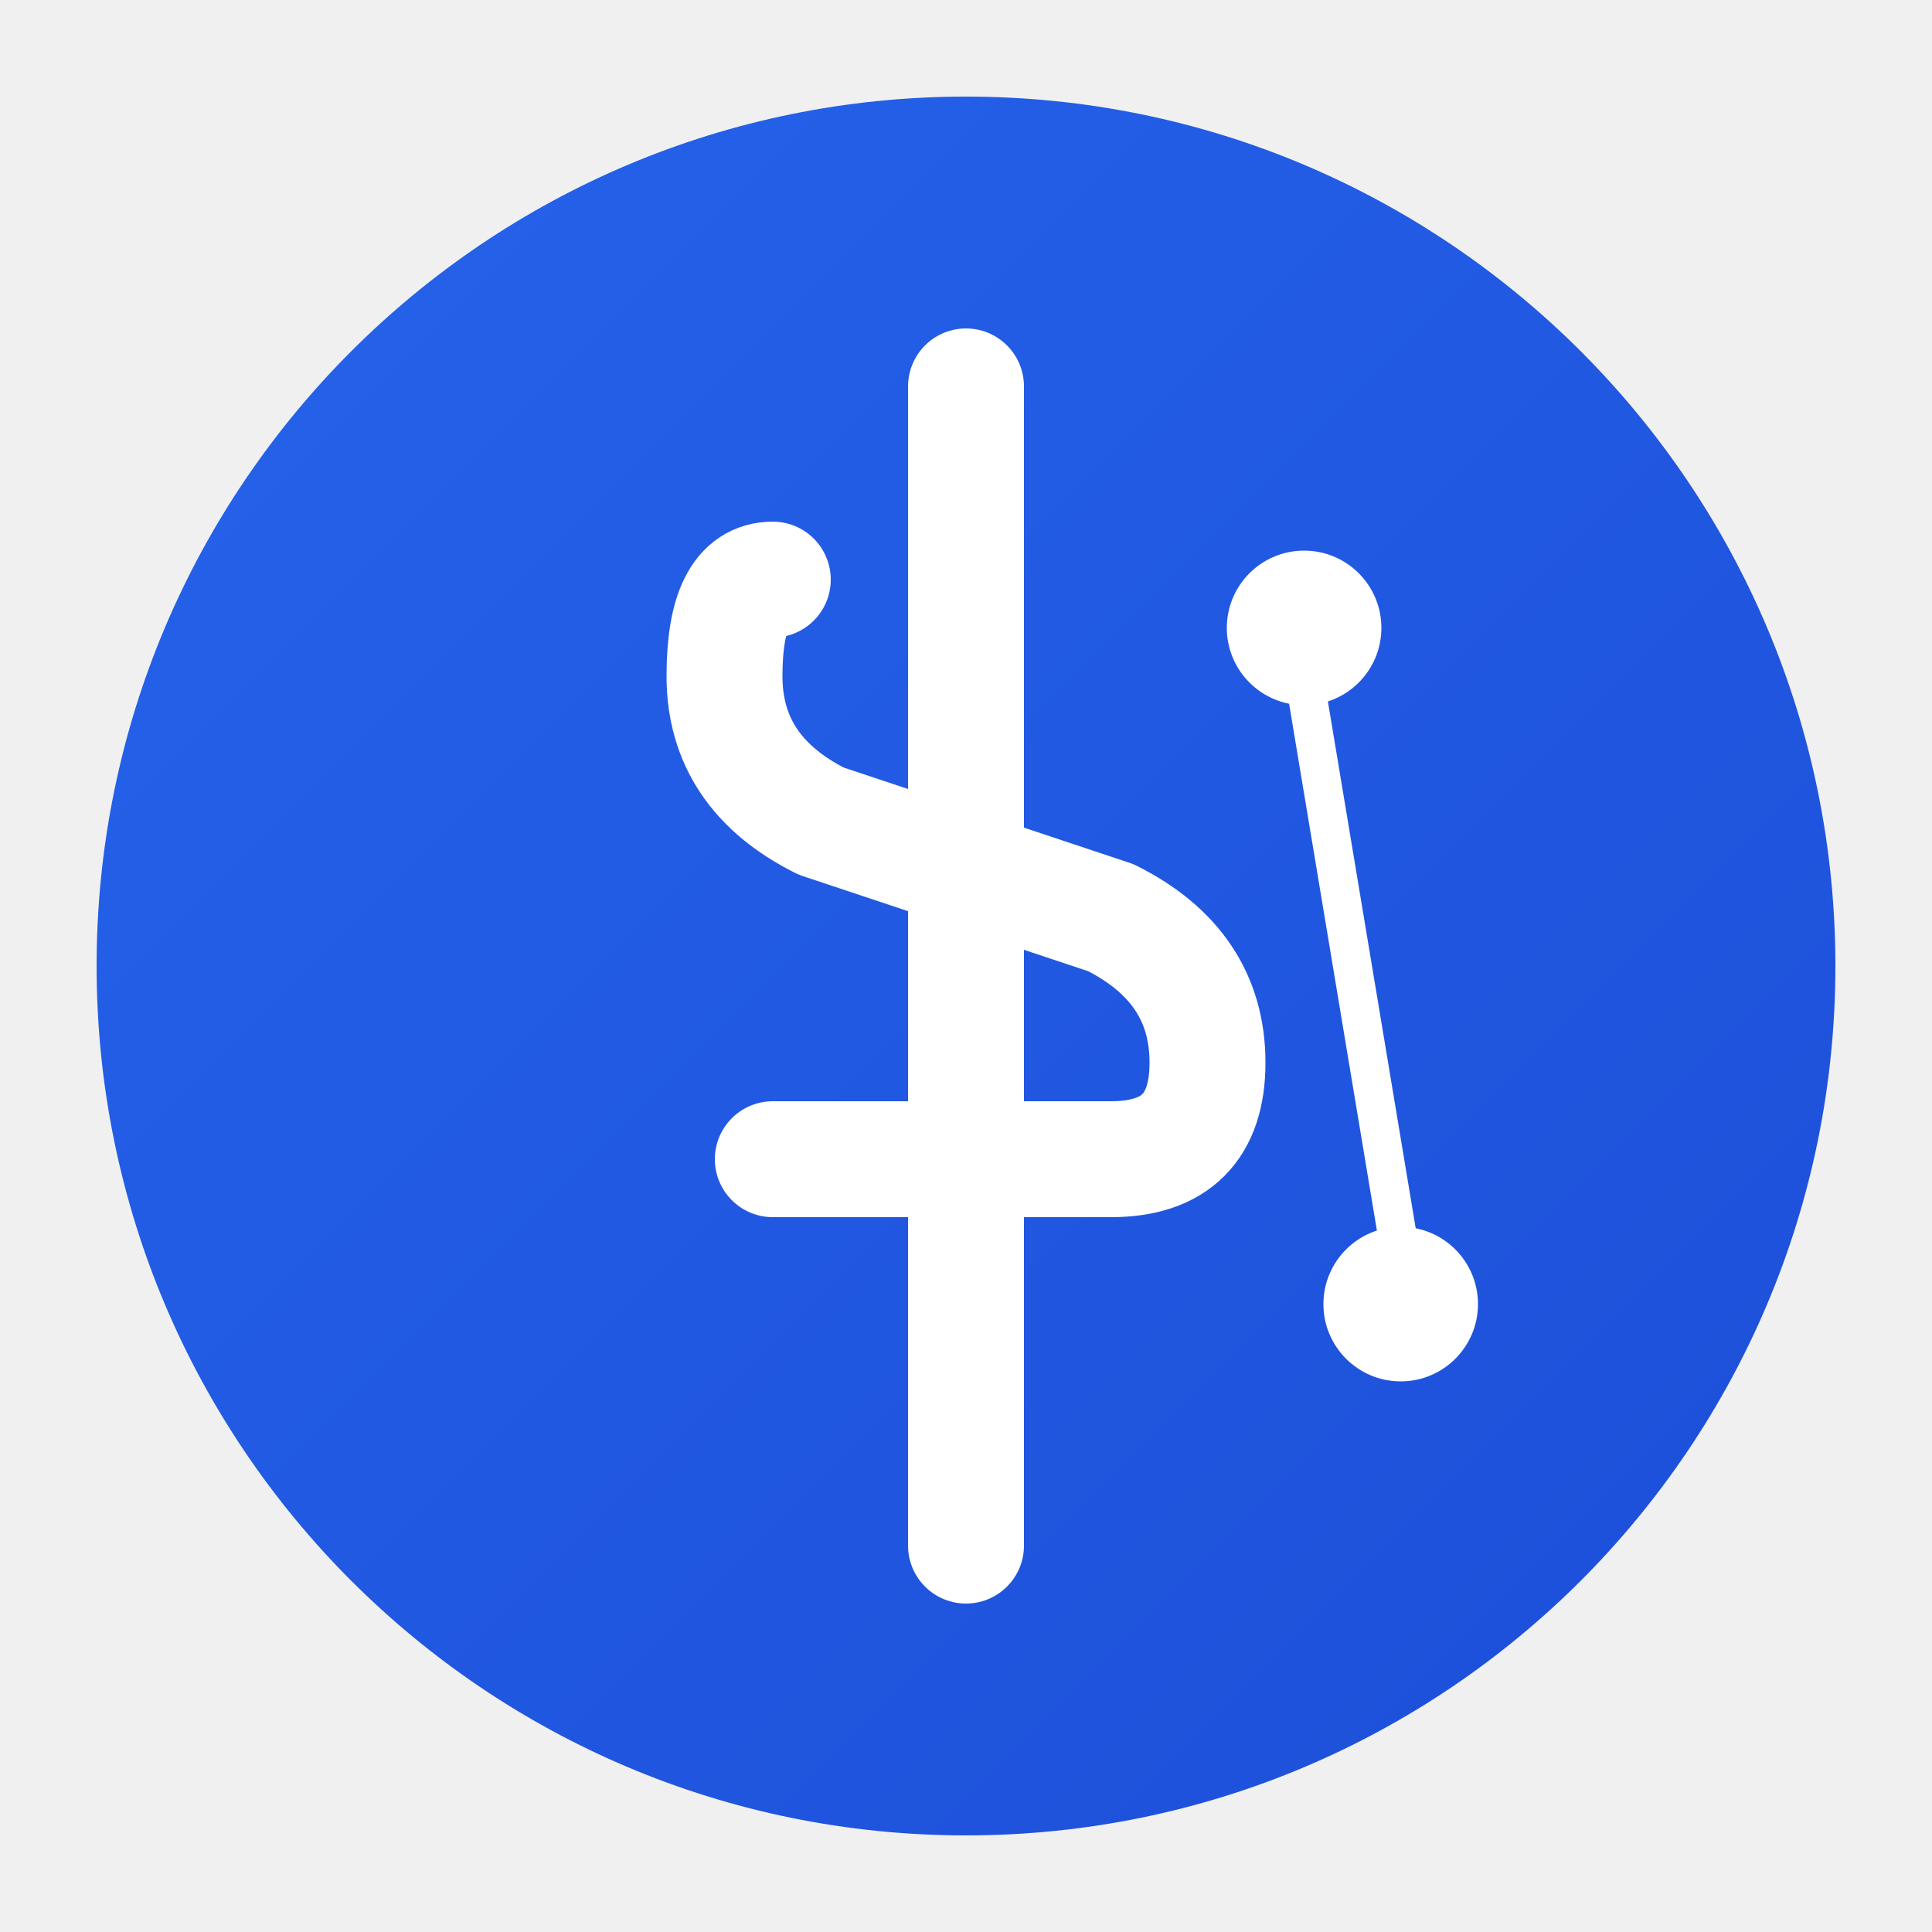
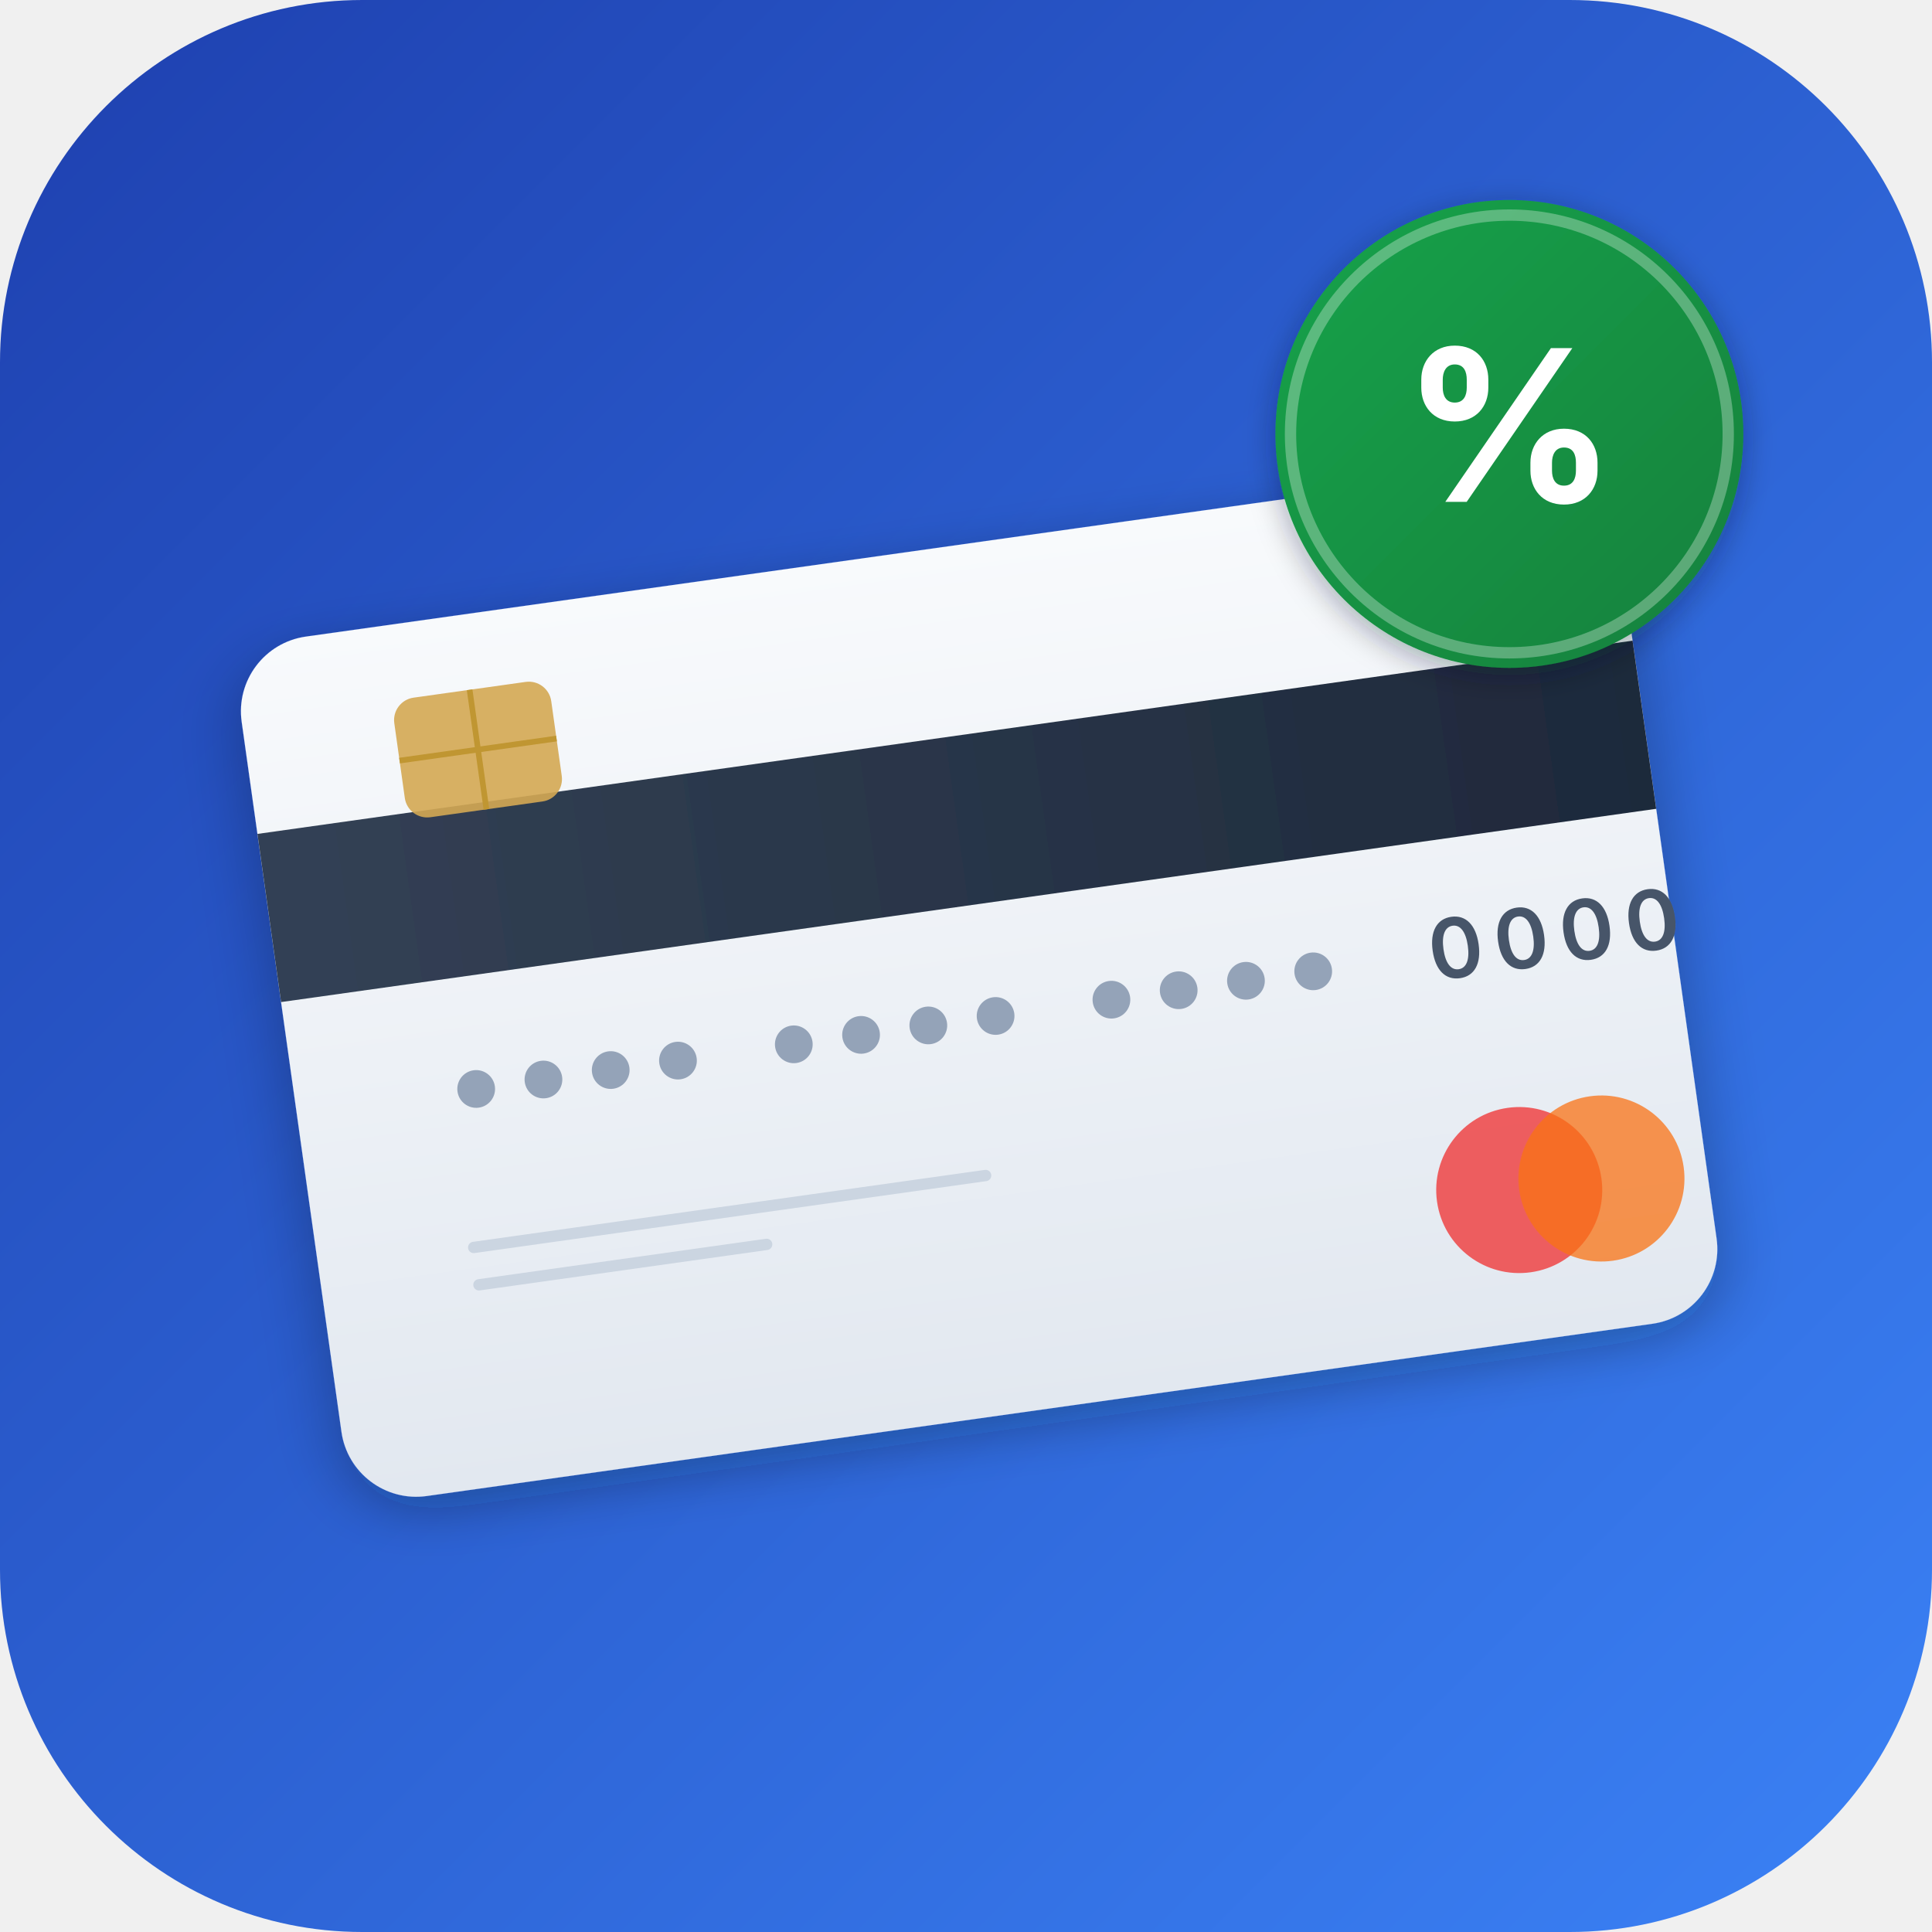
- <svg xmlns="http://www.w3.org/2000/svg" viewBox="0 0 200 200">
+ <svg xmlns="http://www.w3.org/2000/svg" viewBox="0 0 512 512">
  <defs>
-     <linearGradient id="grad" x1="0%" y1="0%" x2="100%" y2="100%">
-       <stop offset="0%" style="stop-color:#2563eb;stop-opacity:1" />
-       <stop offset="100%" style="stop-color:#1d4ed8;stop-opacity:1" />
+     <linearGradient id="bg" x1="0%" y1="0%" x2="100%" y2="100%">
+       <stop offset="0%" stop-color="#1e40af" />
+       <stop offset="100%" stop-color="#3b82f6" />
    </linearGradient>
+     <linearGradient id="card" x1="0%" y1="0%" x2="0%" y2="100%">
+       <stop offset="0%" stop-color="#f8fafc" />
+       <stop offset="100%" stop-color="#e2e8f0" />
+     </linearGradient>
+     <linearGradient id="stripe" x1="0%" y1="0%" x2="100%" y2="0%">
+       <stop offset="0%" stop-color="#334155" />
+       <stop offset="100%" stop-color="#1e293b" />
+     </linearGradient>
+     <linearGradient id="badge" x1="0%" y1="0%" x2="100%" y2="100%">
+       <stop offset="0%" stop-color="#16a34a" />
+       <stop offset="100%" stop-color="#15803d" />
+     </linearGradient>
+     <filter id="cardShadow" x="-5%" y="-5%" width="115%" height="120%">
+       <feDropShadow dx="0" dy="4" stdDeviation="8" flood-color="#0f172a" flood-opacity="0.3" />
+     </filter>
+     <filter id="badgeShadow" x="-10%" y="-10%" width="130%" height="130%">
+       <feDropShadow dx="0" dy="2" stdDeviation="4" flood-color="#0f172a" flood-opacity="0.35" />
+     </filter>
  </defs>
-   <circle cx="100" cy="100" r="90" fill="url(#grad)" />
-   <path d="M 100 40 L 100 160" stroke="white" stroke-width="12" stroke-linecap="round" />
-   <path d="M 80 60 Q 75 60 75 70 Q 75 80 85 85 L 115 95 Q 125 100 125 110 Q 125 120 115 120 L 80 120" fill="none" stroke="white" stroke-width="12" stroke-linecap="round" stroke-linejoin="round" />
-   <circle cx="135" cy="65" r="8" fill="white" />
-   <circle cx="145" cy="135" r="8" fill="white" />
-   <line x1="135" y1="70" x2="145" y2="130" stroke="white" stroke-width="4" stroke-linecap="round" />
+   <rect width="512" height="512" rx="96" fill="url(#bg)" />
+   <g filter="url(#cardShadow)" transform="translate(256, 235) rotate(-8) translate(-256, -235)">
+     <rect x="72" y="145" width="368" height="230" rx="20" fill="url(#card)" />
+     <rect x="72" y="195" width="368" height="45" fill="url(#stripe)" />
+     <rect x="112" y="165" width="42" height="32" rx="6" fill="#d4a853" opacity="0.9" />
+     <line x1="133" y1="165" x2="133" y2="197" stroke="#c09630" stroke-width="1.5" />
+     <line x1="112" y1="181" x2="154" y2="181" stroke="#c09630" stroke-width="1.5" />
+     <g fill="#94a3b8">
+       <circle cx="120" cy="270" r="5" />
+       <circle cx="138" cy="270" r="5" />
+       <circle cx="156" cy="270" r="5" />
+       <circle cx="174" cy="270" r="5" />
+       <circle cx="205" cy="270" r="5" />
+       <circle cx="223" cy="270" r="5" />
+       <circle cx="241" cy="270" r="5" />
+       <circle cx="259" cy="270" r="5" />
+       <circle cx="290" cy="270" r="5" />
+       <circle cx="308" cy="270" r="5" />
+       <circle cx="326" cy="270" r="5" />
+       <circle cx="344" cy="270" r="5" />
+     </g>
+     <text x="375" y="277" font-family="system-ui, -apple-system, sans-serif" font-size="22" font-weight="600" fill="#475569" letter-spacing="3">0000</text>
+     <rect x="112" y="310" width="140" height="3" rx="1.5" fill="#cbd5e1" />
+     <rect x="112" y="320" width="80" height="3" rx="1.5" fill="#cbd5e1" />
+     <circle cx="390" cy="335" r="22" fill="#ef4444" opacity="0.85" />
+     <circle cx="412" cy="335" r="22" fill="#f97316" opacity="0.75" />
+   </g>
+   <g filter="url(#badgeShadow)">
+     <circle cx="400" cy="115" r="62" fill="url(#badge)" />
+     <circle cx="400" cy="115" r="58" fill="none" stroke="white" stroke-width="3" opacity="0.3" />
+     <text x="400" y="133" font-family="system-ui, -apple-system, sans-serif" font-size="56" font-weight="700" fill="white" text-anchor="middle">%</text>
+   </g>
</svg>
